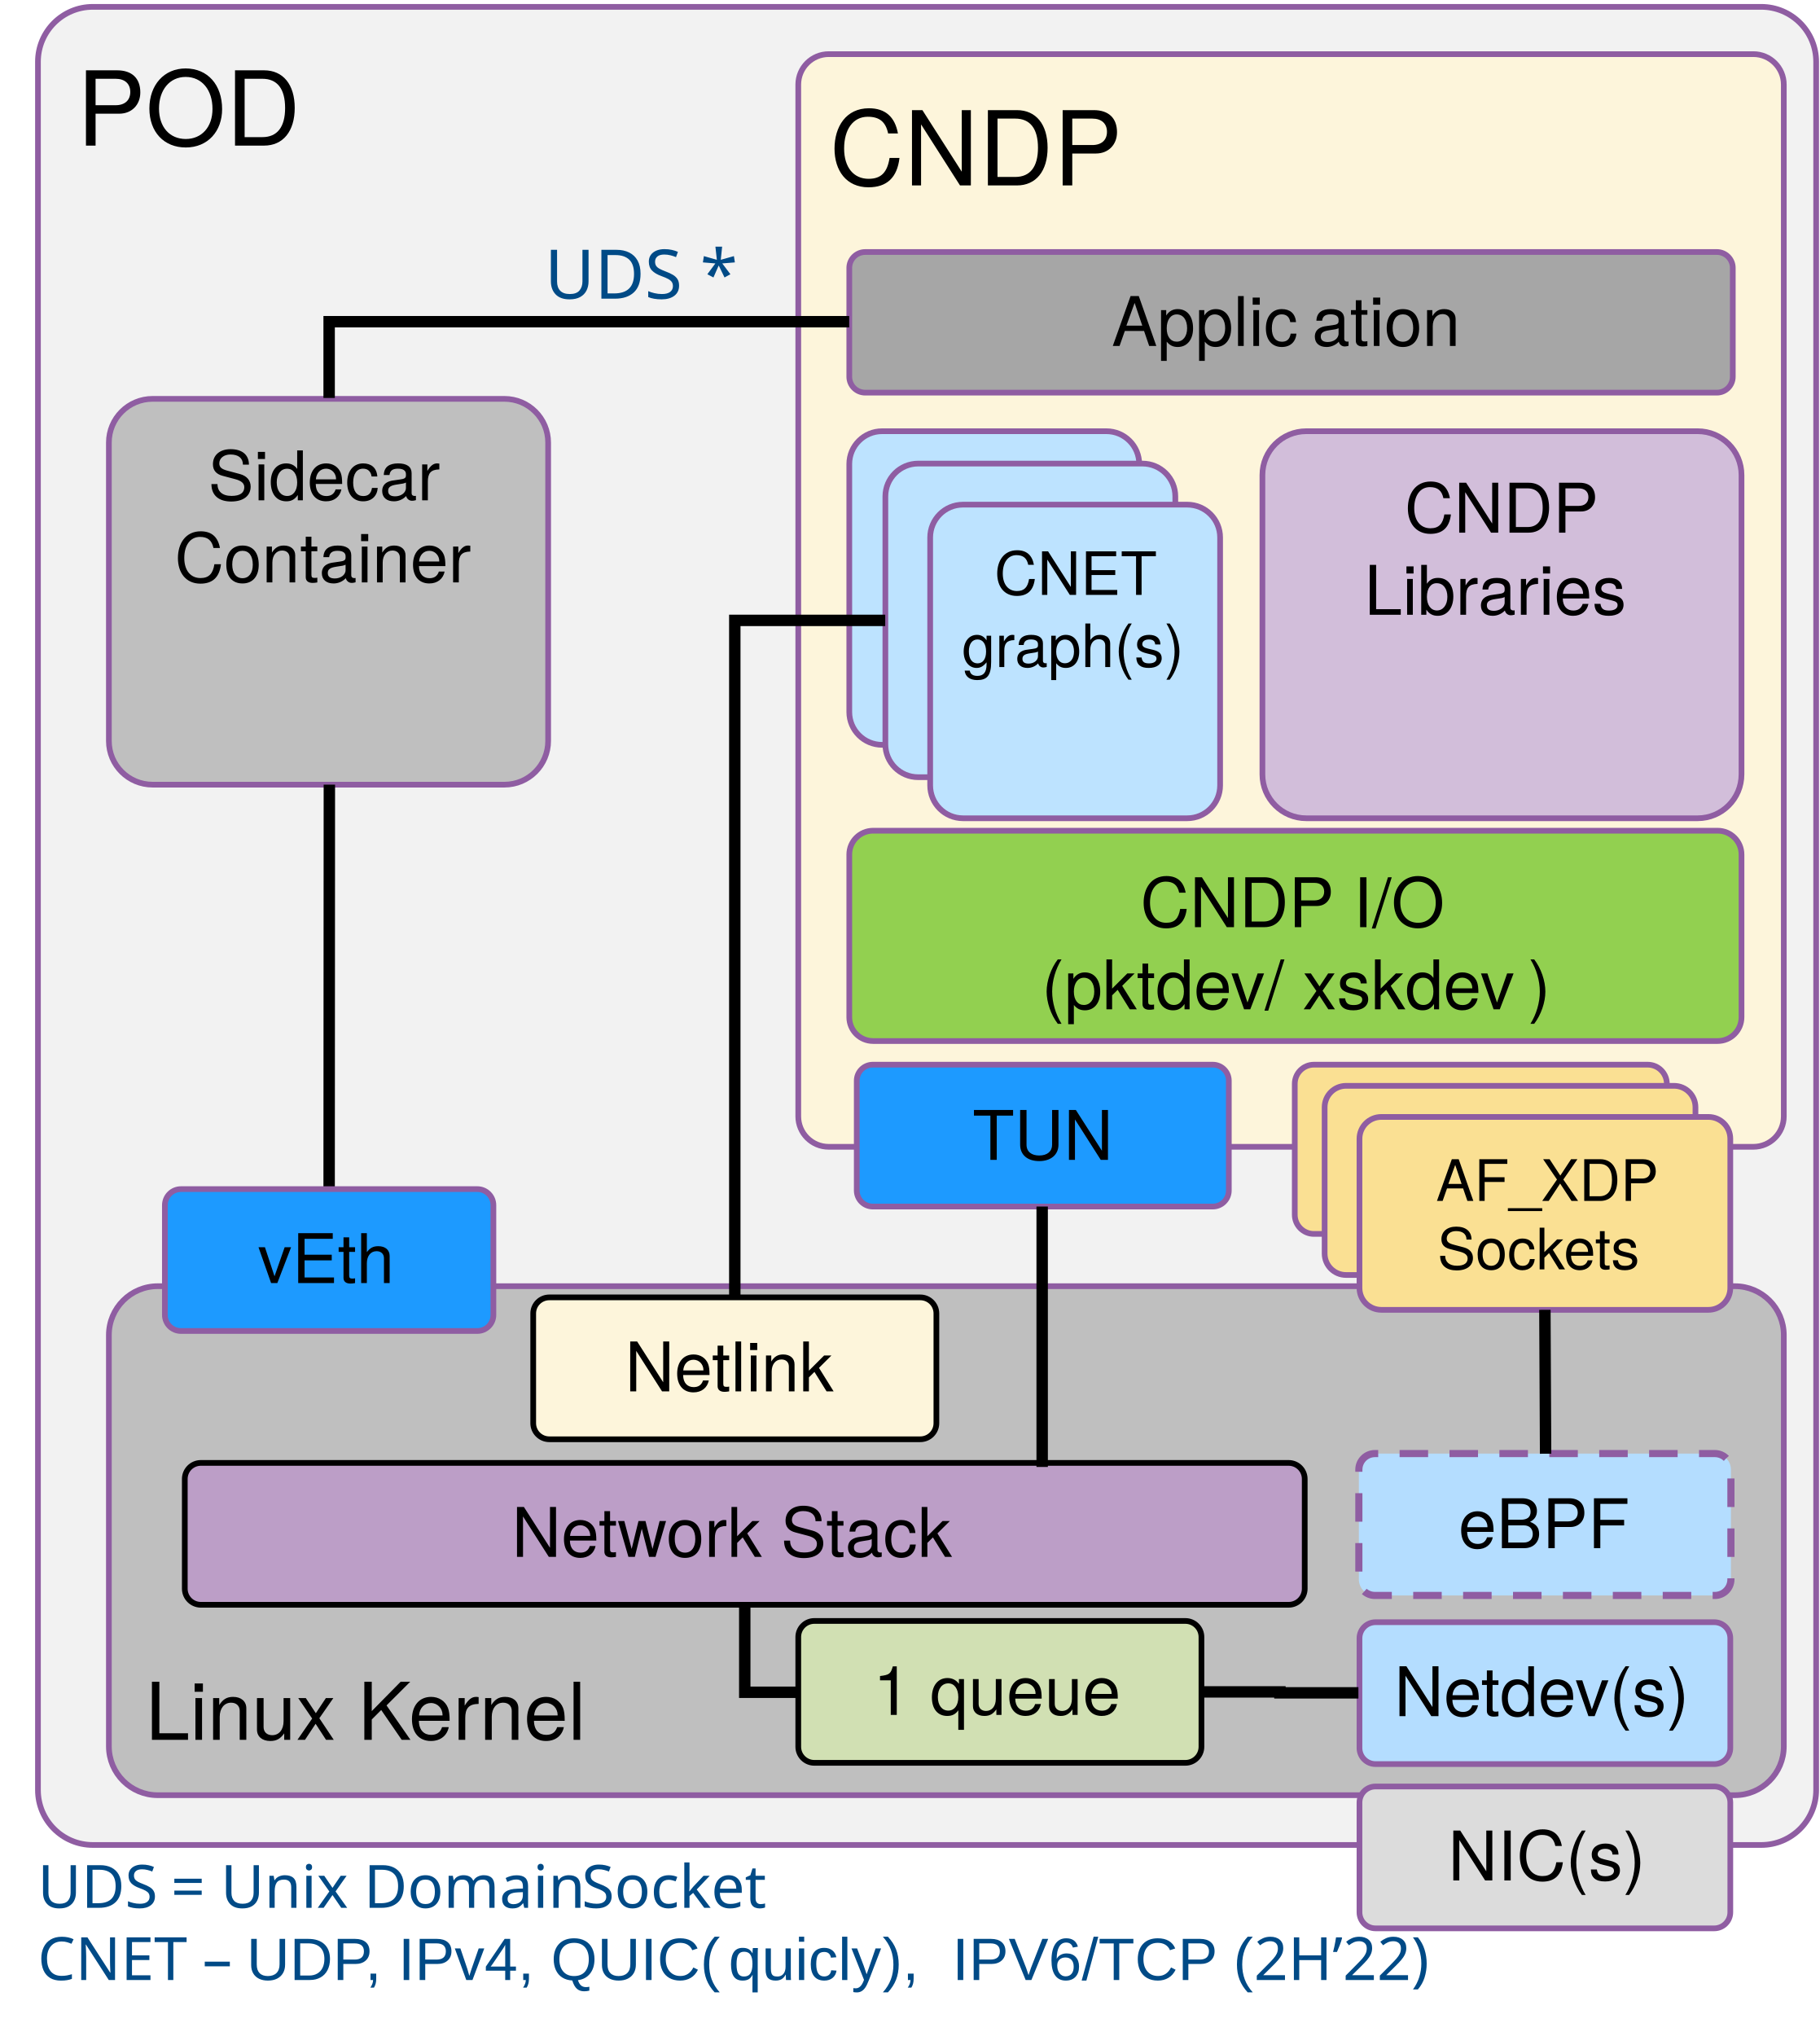
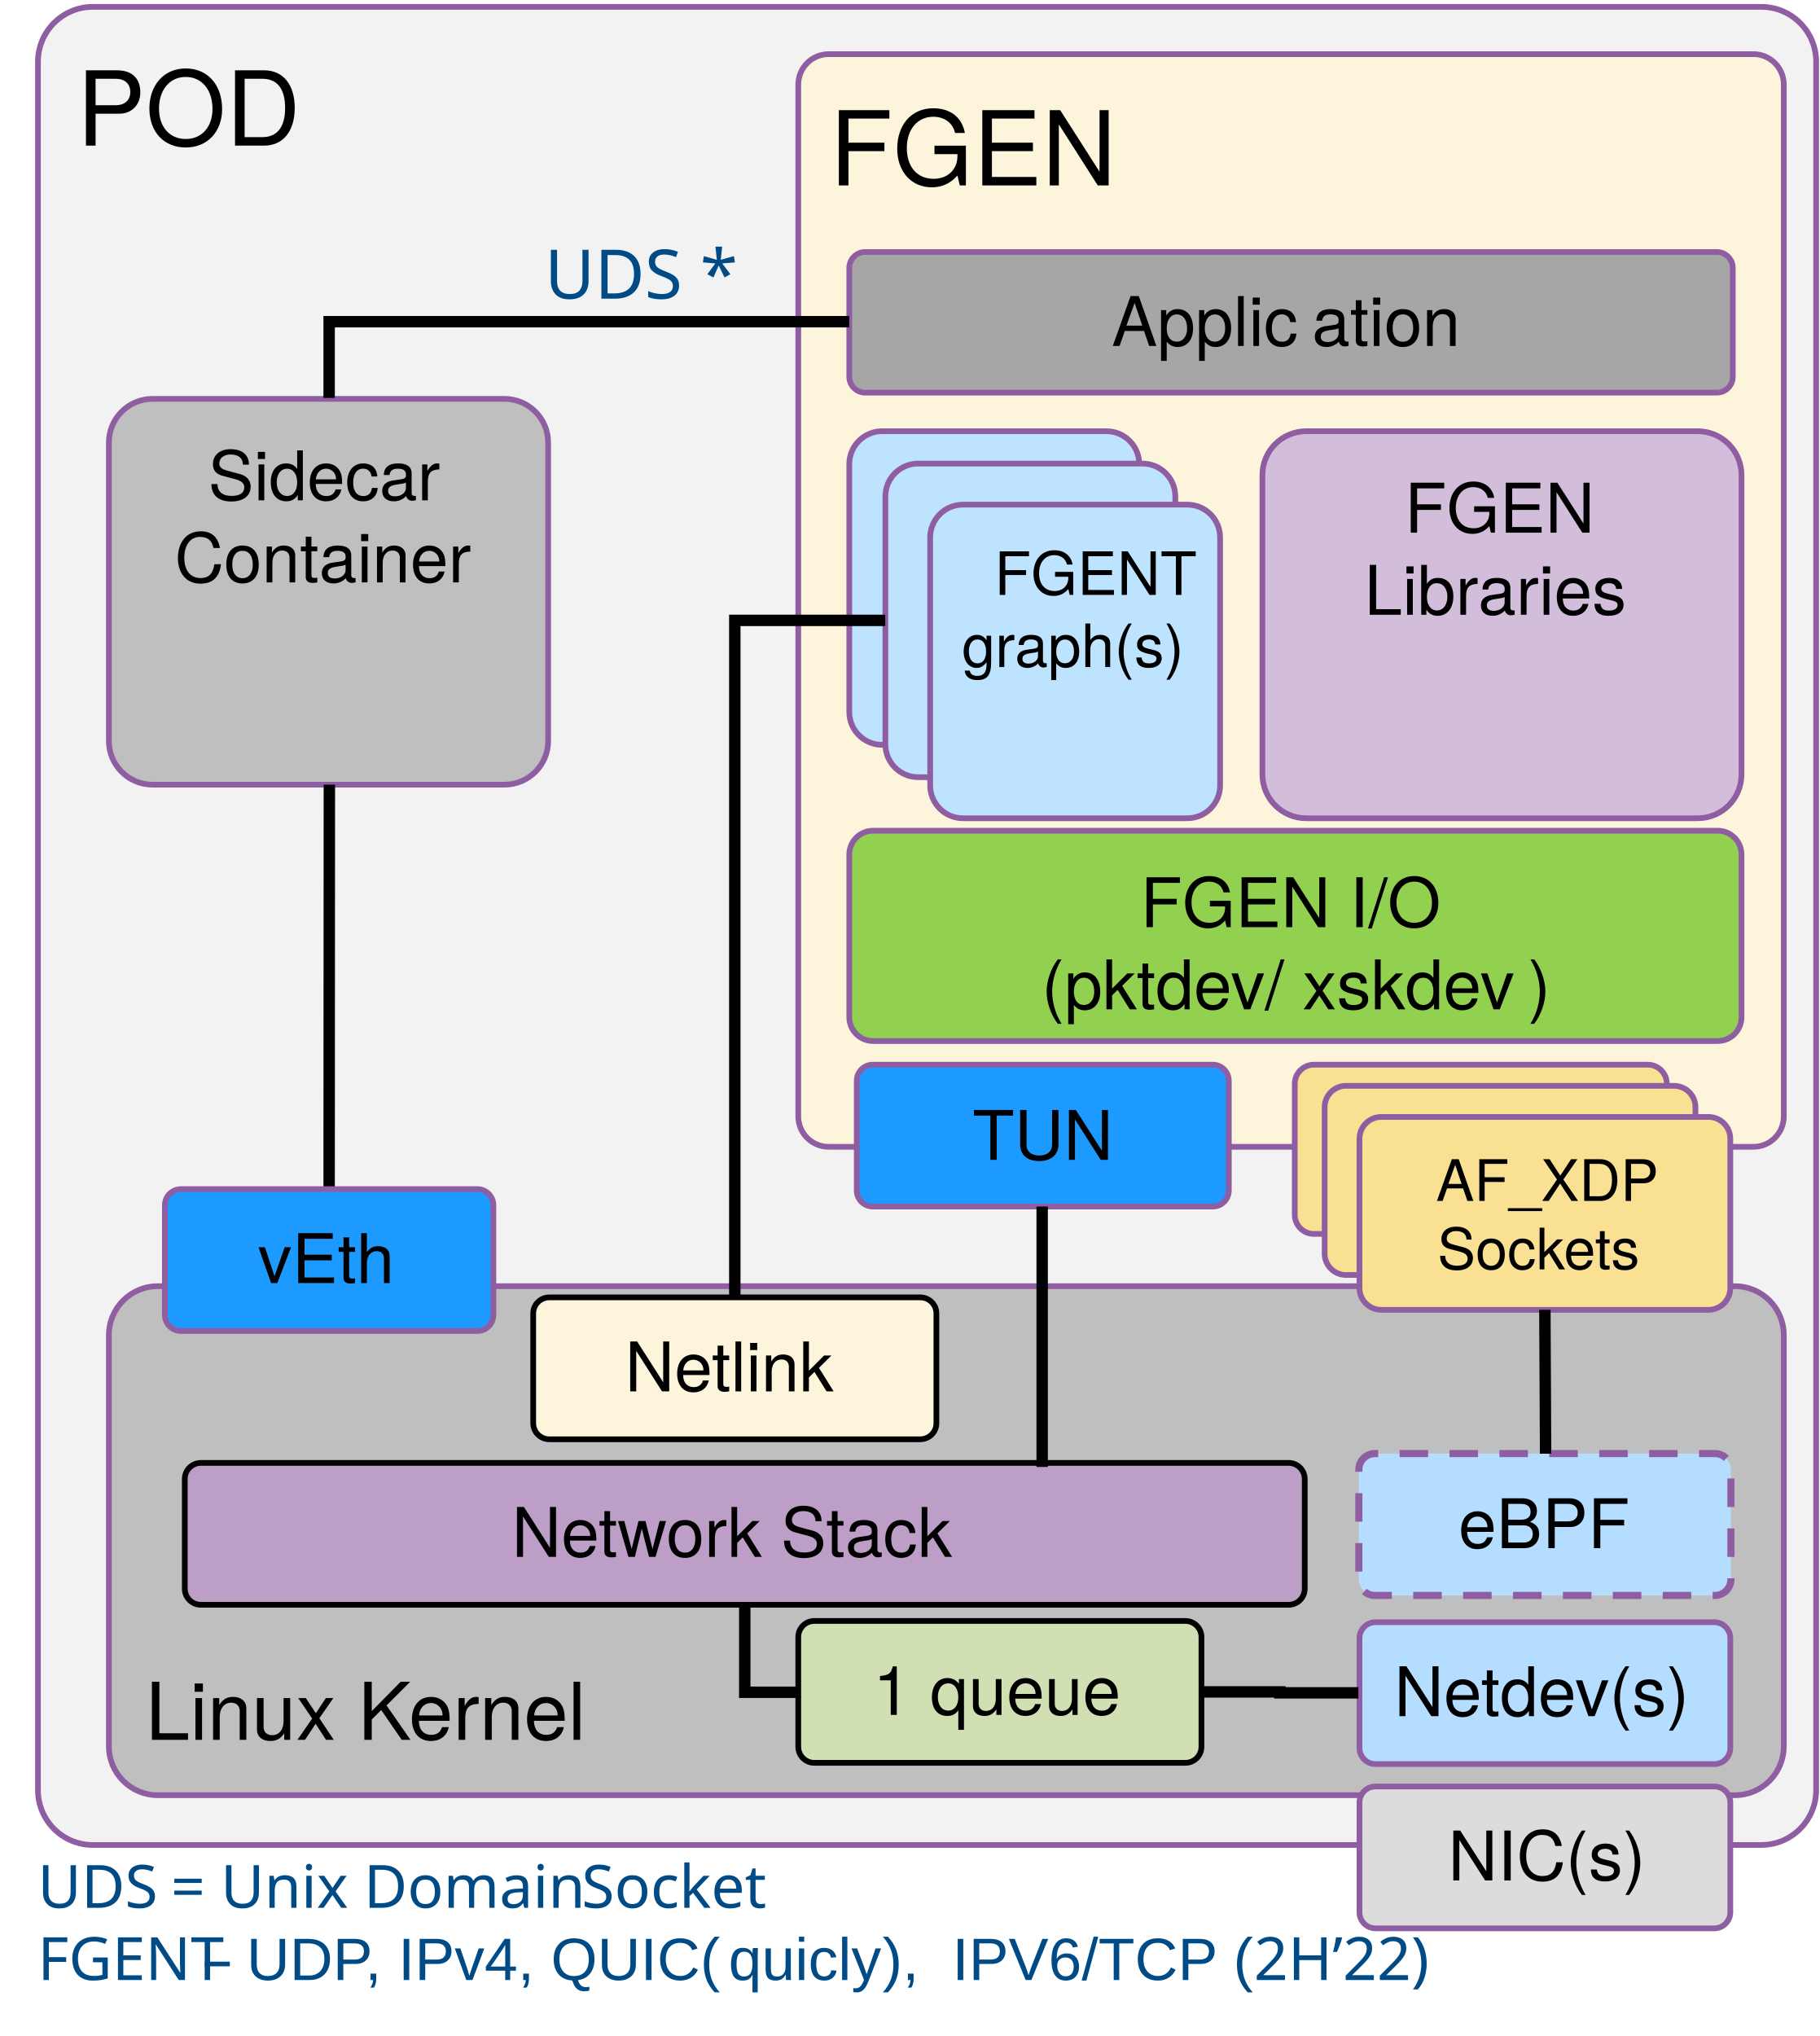
<svg xmlns="http://www.w3.org/2000/svg" width="1462" height="1636" xml:space="preserve" overflow="hidden">
  <defs>
    <clipPath id="clip0">
      <rect x="1347" y="545" width="1462" height="1636" />
    </clipPath>
  </defs>
  <g clip-path="url(#clip0)" transform="translate(-1347 -545)">
    <path d="M1377.5 594.642C1377.5 570.263 1397.26 550.5 1421.64 550.5L2762.36 550.5C2786.74 550.5 2806.5 570.263 2806.5 594.642L2806.5 1983.36C2806.5 2007.74 2786.74 2027.5 2762.36 2027.5L1421.64 2027.5C1397.26 2027.5 1377.5 2007.74 1377.5 1983.36Z" stroke="#8F5DA2" stroke-width="4.583" stroke-linecap="butt" stroke-linejoin="miter" stroke-miterlimit="4" stroke-opacity="1" fill="#F2F2F2" fill-rule="evenodd" fill-opacity="1" />
    <text fill="#000000" fill-opacity="1" font-family="Helvetica Neue,Helvetica Neue_MSFontService,sans-serif" font-style="normal" font-variant="normal" font-weight="500" font-stretch="normal" font-size="83" text-anchor="start" direction="ltr" writing-mode="lr-tb" unicode-bidi="normal" text-decoration="none" transform="matrix(1 0 0 1 1408.54 662)">POD</text>
    <path d="M1988.5 612.965C1988.5 599.453 1999.45 588.5 2012.96 588.5L2756.03 588.5C2769.54 588.5 2780.49 599.453 2780.49 612.965L2780.49 1442.04C2780.49 1455.55 2769.54 1466.5 2756.03 1466.5L2012.96 1466.5C1999.45 1466.5 1988.5 1455.55 1988.5 1442.04Z" stroke="#8F5DA2" stroke-width="4.583" stroke-linecap="butt" stroke-linejoin="miter" stroke-miterlimit="4" stroke-opacity="1" fill="#FDF5DB" fill-rule="evenodd" fill-opacity="1" />
-     <text fill="#000000" fill-opacity="1" font-family="Helvetica Neue,Helvetica Neue_MSFontService,sans-serif" font-style="normal" font-variant="normal" font-weight="500" font-stretch="normal" font-size="83" text-anchor="start" direction="ltr" writing-mode="lr-tb" unicode-bidi="normal" text-decoration="none" transform="matrix(1 0 0 1 2013.65 694)">CNDP</text>
+     <text fill="#000000" fill-opacity="1" font-family="Helvetica Neue,Helvetica Neue_MSFontService,sans-serif" font-style="normal" font-variant="normal" font-weight="500" font-stretch="normal" font-size="83" text-anchor="start" direction="ltr" writing-mode="lr-tb" unicode-bidi="normal" text-decoration="none" transform="matrix(1 0 0 1 2013.65 694)">FGEN</text>
    <path d="M2029.5 917.892C2029.5 903.316 2041.32 891.5 2055.89 891.5L2236.11 891.5C2250.68 891.5 2262.5 903.316 2262.5 917.892L2262.5 1117.11C2262.5 1131.68 2250.68 1143.5 2236.11 1143.5L2055.89 1143.5C2041.32 1143.5 2029.5 1131.68 2029.5 1117.11Z" stroke="#8F5DA2" stroke-width="4.583" stroke-linecap="butt" stroke-linejoin="miter" stroke-miterlimit="4" stroke-opacity="1" fill="#BDE3FF" fill-rule="evenodd" fill-opacity="1" />
    <path d="M2029.5 760.299C2029.5 753.231 2035.23 747.5 2042.3 747.5L2726.7 747.5C2733.77 747.5 2739.5 753.231 2739.5 760.299L2739.5 847.701C2739.5 854.769 2733.77 860.5 2726.7 860.5L2042.3 860.5C2035.23 860.5 2029.5 854.769 2029.5 847.701Z" stroke="#8F5DA2" stroke-width="4.583" stroke-linecap="butt" stroke-linejoin="miter" stroke-miterlimit="4" stroke-opacity="1" fill="#A6A6A6" fill-rule="evenodd" fill-opacity="1" />
    <text fill="#000000" fill-opacity="1" font-family="Helvetica Neue,Helvetica Neue_MSFontService,sans-serif" font-style="normal" font-variant="normal" font-weight="500" font-stretch="normal" font-size="55" text-anchor="start" direction="ltr" writing-mode="lr-tb" unicode-bidi="normal" text-decoration="none" transform="matrix(1 0 0 1 2240.32 823)">Applic<tspan fill="#000000" fill-opacity="1" font-family="Helvetica Neue,Helvetica Neue_MSFontService,sans-serif" font-style="normal" font-variant="normal" font-weight="500" font-stretch="normal" font-size="55" text-anchor="start" direction="ltr" writing-mode="lr-tb" unicode-bidi="normal" text-decoration="none" x="160.99" y="0">ation</tspan>
    </text>
    <path d="M2058.5 943.892C2058.5 929.316 2070.32 917.5 2084.89 917.5L2265.11 917.5C2279.68 917.5 2291.5 929.316 2291.5 943.892L2291.5 1143.11C2291.5 1157.68 2279.68 1169.5 2265.11 1169.5L2084.89 1169.5C2070.32 1169.5 2058.5 1157.68 2058.5 1143.11Z" stroke="#8F5DA2" stroke-width="4.583" stroke-linecap="butt" stroke-linejoin="miter" stroke-miterlimit="4" stroke-opacity="1" fill="#BDE3FF" fill-rule="evenodd" fill-opacity="1" />
    <path d="M2094.5 976.892C2094.5 962.316 2106.32 950.5 2120.89 950.5L2301.11 950.5C2315.68 950.5 2327.5 962.316 2327.5 976.892L2327.5 1176.11C2327.5 1190.68 2315.68 1202.5 2301.11 1202.5L2120.89 1202.5C2106.32 1202.5 2094.5 1190.68 2094.5 1176.11Z" stroke="#8F5DA2" stroke-width="4.583" stroke-linecap="butt" stroke-linejoin="miter" stroke-miterlimit="4" stroke-opacity="1" fill="#BDE3FF" fill-rule="evenodd" fill-opacity="1" />
-     <text fill="#000000" fill-opacity="1" font-family="Helvetica Neue,Helvetica Neue_MSFontService,sans-serif" font-style="normal" font-variant="normal" font-weight="500" font-stretch="normal" font-size="48" text-anchor="start" direction="ltr" writing-mode="lr-tb" unicode-bidi="normal" text-decoration="none" transform="matrix(1 0 0 1 2146.09 1023)">CNET <tspan fill="#000000" fill-opacity="1" font-family="Helvetica Neue,Helvetica Neue_MSFontService,sans-serif" font-style="normal" font-variant="normal" font-weight="500" font-stretch="normal" font-size="48" text-anchor="start" direction="ltr" writing-mode="lr-tb" unicode-bidi="normal" text-decoration="none" x="-26.056" y="58">graph(s)</tspan>
+     <text fill="#000000" fill-opacity="1" font-family="Helvetica Neue,Helvetica Neue_MSFontService,sans-serif" font-style="normal" font-variant="normal" font-weight="500" font-stretch="normal" font-size="48" text-anchor="start" direction="ltr" writing-mode="lr-tb" unicode-bidi="normal" text-decoration="none" transform="matrix(1 0 0 1 2146.09 1023)">FGENT <tspan fill="#000000" fill-opacity="1" font-family="Helvetica Neue,Helvetica Neue_MSFontService,sans-serif" font-style="normal" font-variant="normal" font-weight="500" font-stretch="normal" font-size="48" text-anchor="start" direction="ltr" writing-mode="lr-tb" unicode-bidi="normal" text-decoration="none" x="-26.056" y="58">graph(s)</tspan>
    </text>
    <path d="M2361.5 926.727C2361.5 907.271 2377.27 891.5 2396.73 891.5L2711.27 891.5C2730.73 891.5 2746.5 907.271 2746.5 926.727L2746.5 1167.27C2746.5 1186.73 2730.73 1202.5 2711.27 1202.5L2396.73 1202.5C2377.27 1202.5 2361.5 1186.73 2361.5 1167.27Z" stroke="#8F5DA2" stroke-width="4.583" stroke-linecap="butt" stroke-linejoin="miter" stroke-miterlimit="4" stroke-opacity="1" fill="#D2BEDA" fill-rule="evenodd" fill-opacity="1" />
-     <text fill="#000000" fill-opacity="1" font-family="Helvetica Neue,Helvetica Neue_MSFontService,sans-serif" font-style="normal" font-variant="normal" font-weight="500" font-stretch="normal" font-size="55" text-anchor="start" direction="ltr" writing-mode="lr-tb" unicode-bidi="normal" text-decoration="none" transform="matrix(1 0 0 1 2475.75 973)">CNDP <tspan fill="#000000" fill-opacity="1" font-family="Helvetica Neue,Helvetica Neue_MSFontService,sans-serif" font-style="normal" font-variant="normal" font-weight="500" font-stretch="normal" font-size="55" text-anchor="start" direction="ltr" writing-mode="lr-tb" unicode-bidi="normal" text-decoration="none" x="-32.381" y="66">Libraries</tspan>
+     <text fill="#000000" fill-opacity="1" font-family="Helvetica Neue,Helvetica Neue_MSFontService,sans-serif" font-style="normal" font-variant="normal" font-weight="500" font-stretch="normal" font-size="55" text-anchor="start" direction="ltr" writing-mode="lr-tb" unicode-bidi="normal" text-decoration="none" transform="matrix(1 0 0 1 2475.75 973)">FGEN <tspan fill="#000000" fill-opacity="1" font-family="Helvetica Neue,Helvetica Neue_MSFontService,sans-serif" font-style="normal" font-variant="normal" font-weight="500" font-stretch="normal" font-size="55" text-anchor="start" direction="ltr" writing-mode="lr-tb" unicode-bidi="normal" text-decoration="none" x="-32.381" y="66">Libraries</tspan>
    </text>
    <path d="M2029.5 1231.64C2029.5 1221.07 2038.07 1212.5 2048.64 1212.5L2727.36 1212.5C2737.93 1212.5 2746.5 1221.07 2746.5 1231.64L2746.5 1362.36C2746.5 1372.93 2737.93 1381.5 2727.36 1381.5L2048.64 1381.5C2038.07 1381.5 2029.5 1372.93 2029.5 1362.36Z" stroke="#8F5DA2" stroke-width="4.583" stroke-linecap="butt" stroke-linejoin="miter" stroke-miterlimit="4" stroke-opacity="1" fill="#92D050" fill-rule="evenodd" fill-opacity="1" />
-     <text fill="#000000" fill-opacity="1" font-family="Helvetica Neue,Helvetica Neue_MSFontService,sans-serif" font-style="normal" font-variant="normal" font-weight="500" font-stretch="normal" font-size="55" text-anchor="start" direction="ltr" writing-mode="lr-tb" unicode-bidi="normal" text-decoration="none" transform="matrix(1 0 0 1 2263.41 1290)">CNDP I/O<tspan fill="#000000" fill-opacity="1" font-family="Helvetica Neue,Helvetica Neue_MSFontService,sans-serif" font-style="normal" font-variant="normal" font-weight="500" font-stretch="normal" font-size="55" text-anchor="start" direction="ltr" writing-mode="lr-tb" unicode-bidi="normal" text-decoration="none" x="-79.338" y="66">(pktdev/</tspan>
+     <text fill="#000000" fill-opacity="1" font-family="Helvetica Neue,Helvetica Neue_MSFontService,sans-serif" font-style="normal" font-variant="normal" font-weight="500" font-stretch="normal" font-size="55" text-anchor="start" direction="ltr" writing-mode="lr-tb" unicode-bidi="normal" text-decoration="none" transform="matrix(1 0 0 1 2263.41 1290)">FGEN I/O<tspan fill="#000000" fill-opacity="1" font-family="Helvetica Neue,Helvetica Neue_MSFontService,sans-serif" font-style="normal" font-variant="normal" font-weight="500" font-stretch="normal" font-size="55" text-anchor="start" direction="ltr" writing-mode="lr-tb" unicode-bidi="normal" text-decoration="none" x="-79.338" y="66">(pktdev/</tspan>
      <tspan fill="#000000" fill-opacity="1" font-family="Helvetica Neue,Helvetica Neue_MSFontService,sans-serif" font-style="normal" font-variant="normal" font-weight="500" font-stretch="normal" font-size="55" text-anchor="start" direction="ltr" writing-mode="lr-tb" unicode-bidi="normal" text-decoration="none" x="130.35" y="66">xskdev</tspan>
      <tspan fill="#000000" fill-opacity="1" font-family="Helvetica Neue,Helvetica Neue_MSFontService,sans-serif" font-style="normal" font-variant="normal" font-weight="500" font-stretch="normal" font-size="55" text-anchor="start" direction="ltr" writing-mode="lr-tb" unicode-bidi="normal" text-decoration="none" x="311.392" y="66">)</tspan>
    </text>
    <path d="M2035.5 1413.41C2035.5 1406.28 2041.28 1400.5 2048.41 1400.5L2321.59 1400.5C2328.72 1400.5 2334.5 1406.28 2334.5 1413.41L2334.5 1501.59C2334.5 1508.72 2328.72 1514.5 2321.59 1514.5L2048.41 1514.5C2041.28 1514.5 2035.5 1508.72 2035.5 1501.59Z" stroke="#8F5DA2" stroke-width="4.583" stroke-linecap="butt" stroke-linejoin="miter" stroke-miterlimit="4" stroke-opacity="1" fill="#1D9AFF" fill-rule="evenodd" fill-opacity="1" />
    <text fill="#000000" fill-opacity="1" font-family="Helvetica Neue,Helvetica Neue_MSFontService,sans-serif" font-style="normal" font-variant="normal" font-weight="500" font-stretch="normal" font-size="55" text-anchor="start" direction="ltr" writing-mode="lr-tb" unicode-bidi="normal" text-decoration="none" transform="matrix(1 0 0 1 2128.53 1477)">TUN</text>
    <path d="M2387.5 1415.9C2387.5 1407.4 2394.4 1400.5 2402.9 1400.5L2671.09 1400.5C2679.6 1400.5 2686.5 1407.4 2686.5 1415.9L2686.5 1521.1C2686.5 1529.6 2679.6 1536.5 2671.09 1536.5L2402.9 1536.5C2394.4 1536.5 2387.5 1529.6 2387.5 1521.1Z" stroke="#8F5DA2" stroke-width="4.583" stroke-linecap="butt" stroke-linejoin="miter" stroke-miterlimit="4" stroke-opacity="1" fill="#FAE093" fill-rule="evenodd" fill-opacity="1" />
    <path d="M1434.5 1617.79C1434.5 1596.09 1452.09 1578.5 1473.79 1578.5L2741.21 1578.5C2762.91 1578.5 2780.5 1596.09 2780.5 1617.79L2780.5 1948.21C2780.5 1969.91 2762.91 1987.5 2741.21 1987.5L1473.79 1987.5C1452.09 1987.5 1434.5 1969.91 1434.5 1948.21Z" stroke="#8F5DA2" stroke-width="4.583" stroke-linecap="butt" stroke-linejoin="miter" stroke-miterlimit="4" stroke-opacity="1" fill="#BFBFBF" fill-rule="evenodd" fill-opacity="1" />
    <text fill="#000000" fill-opacity="1" font-family="Helvetica Neue,Helvetica Neue_MSFontService,sans-serif" font-style="normal" font-variant="normal" font-weight="500" font-stretch="normal" font-size="64" text-anchor="start" direction="ltr" writing-mode="lr-tb" unicode-bidi="normal" text-decoration="none" transform="matrix(1 0 0 1 1463.98 1943)">Linux Kernel</text>
    <path d="M2439 1725.91C2439 1718.78 2444.78 1713 2451.91 1713L2725.09 1713C2732.22 1713 2738 1718.78 2738 1725.91L2738 1814.09C2738 1821.22 2732.22 1827 2725.09 1827L2451.91 1827C2444.78 1827 2439 1821.22 2439 1814.09Z" stroke="#8F5DA2" stroke-width="5.729" stroke-linecap="butt" stroke-linejoin="miter" stroke-miterlimit="4" stroke-dasharray="22.917 17.188" stroke-opacity="1" fill="#B4DDFF" fill-rule="evenodd" fill-opacity="1" />
    <text fill="#000000" fill-opacity="1" font-family="Helvetica Neue,Helvetica Neue_MSFontService,sans-serif" font-style="normal" font-variant="normal" font-weight="500" font-stretch="normal" font-size="55" text-anchor="start" direction="ltr" writing-mode="lr-tb" unicode-bidi="normal" text-decoration="none" transform="matrix(1 0 0 1 2519.03 1789)">eBPF</text>
    <path d="M2439.5 1861.41C2439.5 1854.28 2445.28 1848.5 2452.41 1848.5L2724.59 1848.5C2731.72 1848.5 2737.5 1854.28 2737.5 1861.41L2737.5 1949.59C2737.5 1956.72 2731.72 1962.5 2724.59 1962.5L2452.41 1962.5C2445.28 1962.5 2439.5 1956.72 2439.5 1949.59Z" stroke="#8F5DA2" stroke-width="4.583" stroke-linecap="butt" stroke-linejoin="miter" stroke-miterlimit="4" stroke-opacity="1" fill="#B4DDFF" fill-rule="evenodd" fill-opacity="1" />
    <text fill="#000000" fill-opacity="1" font-family="Helvetica Neue,Helvetica Neue_MSFontService,sans-serif" font-style="normal" font-variant="normal" font-weight="500" font-stretch="normal" font-size="55" text-anchor="start" direction="ltr" writing-mode="lr-tb" unicode-bidi="normal" text-decoration="none" transform="matrix(1 0 0 1 2467.46 1924)">Netdev(s)</text>
    <path d="M1434.5 900.614C1434.5 881.221 1450.22 865.5 1469.61 865.5L1752.39 865.5C1771.78 865.5 1787.5 881.221 1787.5 900.614L1787.5 1140.39C1787.5 1159.78 1771.78 1175.5 1752.39 1175.5L1469.61 1175.5C1450.22 1175.5 1434.5 1159.78 1434.5 1140.39Z" stroke="#8F5DA2" stroke-width="4.583" stroke-linecap="butt" stroke-linejoin="miter" stroke-miterlimit="4" stroke-opacity="1" fill="#BFBFBF" fill-rule="evenodd" fill-opacity="1" />
    <text fill="#000000" fill-opacity="1" font-family="Helvetica Neue,Helvetica Neue_MSFontService,sans-serif" font-style="normal" font-variant="normal" font-weight="500" font-stretch="normal" font-size="55" text-anchor="start" direction="ltr" writing-mode="lr-tb" unicode-bidi="normal" text-decoration="none" transform="matrix(1 0 0 1 1514.27 947)">Sidecar<tspan fill="#000000" fill-opacity="1" font-family="Helvetica Neue,Helvetica Neue_MSFontService,sans-serif" font-style="normal" font-variant="normal" font-weight="500" font-stretch="normal" font-size="55" text-anchor="start" direction="ltr" writing-mode="lr-tb" unicode-bidi="normal" text-decoration="none" x="-26.927" y="66">C</tspan>
      <tspan fill="#000000" fill-opacity="1" font-family="Helvetica Neue,Helvetica Neue_MSFontService,sans-serif" font-style="normal" font-variant="normal" font-weight="500" font-stretch="normal" font-size="55" text-anchor="start" direction="ltr" writing-mode="lr-tb" unicode-bidi="normal" text-decoration="none" x="12.604" y="66">ontainer</tspan>
    </text>
    <path d="M1611.5 864.773 1611.5 803.5 2029.43 803.5" stroke="#000000" stroke-width="9.167" stroke-linecap="butt" stroke-linejoin="miter" stroke-miterlimit="4" stroke-opacity="1" fill="none" fill-rule="evenodd" />
    <text fill="#004A86" fill-opacity="1" font-family="Intel Clear,Intel Clear_MSFontService,sans-serif" font-style="normal" font-variant="normal" font-weight="400" font-stretch="normal" font-size="55" text-anchor="start" direction="ltr" writing-mode="lr-tb" unicode-bidi="normal" text-decoration="none" transform="matrix(1 0 0 1 1784.76 785)">UDS *<tspan fill="#004A86" fill-opacity="1" font-family="Intel Clear,Intel Clear_MSFontService,sans-serif" font-style="normal" font-variant="normal" font-weight="400" font-stretch="normal" font-size="48" text-anchor="start" direction="ltr" writing-mode="lr-tb" unicode-bidi="normal" text-decoration="none" x="-407.477" y="1293">UDS </tspan>
      <tspan fill="#004A86" fill-opacity="1" font-family="Intel Clear,Intel Clear_MSFontService,sans-serif" font-style="normal" font-variant="normal" font-weight="400" font-stretch="normal" font-size="48" text-anchor="start" direction="ltr" writing-mode="lr-tb" unicode-bidi="normal" text-decoration="none" x="-300.342" y="1293">= Unix Domain </tspan>
      <tspan fill="#004A86" fill-opacity="1" font-family="Intel Clear,Intel Clear_MSFontService,sans-serif" font-style="normal" font-variant="normal" font-weight="400" font-stretch="normal" font-size="48" text-anchor="start" direction="ltr" writing-mode="lr-tb" unicode-bidi="normal" text-decoration="none" x="29.658" y="1293">Socket</tspan>
-       <tspan fill="#004A86" fill-opacity="1" font-family="Intel Clear,Intel Clear_MSFontService,sans-serif" font-style="normal" font-variant="normal" font-weight="400" font-stretch="normal" font-size="48" text-anchor="start" direction="ltr" writing-mode="lr-tb" unicode-bidi="normal" text-decoration="none" x="-407.477" y="1351">CNET </tspan>
+       <tspan fill="#004A86" fill-opacity="1" font-family="Intel Clear,Intel Clear_MSFontService,sans-serif" font-style="normal" font-variant="normal" font-weight="400" font-stretch="normal" font-size="48" text-anchor="start" direction="ltr" writing-mode="lr-tb" unicode-bidi="normal" text-decoration="none" x="-407.477" y="1351">FGENT </tspan>
      <tspan fill="#004A86" fill-opacity="1" font-family="Intel Clear,Intel Clear_MSFontService,sans-serif" font-style="normal" font-variant="normal" font-weight="400" font-stretch="normal" font-size="48" text-anchor="start" direction="ltr" writing-mode="lr-tb" unicode-bidi="normal" text-decoration="none" x="-275.134" y="1351">–</tspan>
      <tspan fill="#004A86" fill-opacity="1" font-family="Arial,Arial_MSFontService,sans-serif" font-style="normal" font-variant="normal" font-weight="400" font-stretch="normal" font-size="48" text-anchor="start" direction="ltr" writing-mode="lr-tb" unicode-bidi="normal" text-decoration="none" x="-239.613" y="1351">UDP, IPv4, QUIC(</tspan>
      <tspan fill="#004A86" fill-opacity="1" font-family="Arial,Arial_MSFontService,sans-serif" font-style="normal" font-variant="normal" font-weight="400" font-stretch="normal" font-size="48" text-anchor="start" direction="ltr" writing-mode="lr-tb" unicode-bidi="normal" text-decoration="none" x="147.679" y="1351">quicly</tspan>
      <tspan fill="#004A86" fill-opacity="1" font-family="Arial,Arial_MSFontService,sans-serif" font-style="normal" font-variant="normal" font-weight="400" font-stretch="normal" font-size="48" text-anchor="start" direction="ltr" writing-mode="lr-tb" unicode-bidi="normal" text-decoration="none" x="271.429" y="1351">),  IPV6/TCP (</tspan>
      <tspan fill="#004A86" fill-opacity="1" font-family="Intel Clear,Intel Clear_MSFontService,sans-serif" font-style="normal" font-variant="normal" font-weight="400" font-stretch="normal" font-size="48" text-anchor="start" direction="ltr" writing-mode="lr-tb" unicode-bidi="normal" text-decoration="none" x="569.919" y="1351">2H’22)</tspan>
    </text>
    <path d="M2411.5 1434.72C2411.5 1425.21 2419.21 1417.5 2428.72 1417.5L2692.28 1417.5C2701.79 1417.5 2709.5 1425.21 2709.5 1434.72L2709.5 1552.28C2709.5 1561.79 2701.79 1569.5 2692.28 1569.5L2428.72 1569.5C2419.21 1569.5 2411.5 1561.79 2411.5 1552.28Z" stroke="#8F5DA2" stroke-width="4.583" stroke-linecap="butt" stroke-linejoin="miter" stroke-miterlimit="4" stroke-opacity="1" fill="#FAE093" fill-rule="evenodd" fill-opacity="1" />
    <path d="M2439.5 1460.06C2439.5 1450.36 2447.36 1442.5 2457.06 1442.5L2719.94 1442.5C2729.64 1442.5 2737.5 1450.36 2737.5 1460.06L2737.5 1579.94C2737.5 1589.64 2729.64 1597.5 2719.94 1597.5L2457.06 1597.5C2447.36 1597.5 2439.5 1589.64 2439.5 1579.94Z" stroke="#8F5DA2" stroke-width="4.583" stroke-linecap="butt" stroke-linejoin="miter" stroke-miterlimit="4" stroke-opacity="1" fill="#FAE093" fill-rule="evenodd" fill-opacity="1" />
    <text fill="#000000" fill-opacity="1" font-family="Helvetica Neue,Helvetica Neue_MSFontService,sans-serif" font-style="normal" font-variant="normal" font-weight="500" font-stretch="normal" font-size="46" text-anchor="start" direction="ltr" writing-mode="lr-tb" unicode-bidi="normal" text-decoration="none" transform="matrix(1 0 0 1 2500.98 1510)">AF_XDP<tspan fill="#000000" fill-opacity="1" font-family="Helvetica Neue,Helvetica Neue_MSFontService,sans-serif" font-style="normal" font-variant="normal" font-weight="500" font-stretch="normal" font-size="46" text-anchor="start" direction="ltr" writing-mode="lr-tb" unicode-bidi="normal" text-decoration="none" x="1.146" y="55">Sockets</tspan>
    </text>
    <path d="M2439.5 1993.41C2439.5 1986.28 2445.28 1980.5 2452.41 1980.5L2724.59 1980.5C2731.72 1980.5 2737.5 1986.28 2737.5 1993.41L2737.5 2081.59C2737.5 2088.72 2731.72 2094.5 2724.59 2094.5L2452.41 2094.5C2445.28 2094.5 2439.5 2088.72 2439.5 2081.59Z" stroke="#8F5DA2" stroke-width="4.583" stroke-linecap="butt" stroke-linejoin="miter" stroke-miterlimit="4" stroke-opacity="1" fill="#DCDCDC" fill-rule="evenodd" fill-opacity="1" />
    <text fill="#000000" fill-opacity="1" font-family="Helvetica Neue,Helvetica Neue_MSFontService,sans-serif" font-style="normal" font-variant="normal" font-weight="500" font-stretch="normal" font-size="55" text-anchor="start" direction="ltr" writing-mode="lr-tb" unicode-bidi="normal" text-decoration="none" transform="matrix(1 0 0 1 2510.72 2056)">NIC<tspan fill="#000000" fill-opacity="1" font-family="Helvetica Neue,Helvetica Neue_MSFontService,sans-serif" font-style="normal" font-variant="normal" font-weight="500" font-stretch="normal" font-size="55" text-anchor="start" direction="ltr" writing-mode="lr-tb" unicode-bidi="normal" text-decoration="none" x="94.531" y="0">(s)</tspan>
    </text>
    <path d="M1495.5 1733.41C1495.5 1726.28 1501.28 1720.5 1508.41 1720.5L2382.59 1720.5C2389.72 1720.5 2395.5 1726.28 2395.5 1733.41L2395.5 1821.59C2395.5 1828.72 2389.72 1834.5 2382.59 1834.5L1508.41 1834.5C1501.28 1834.5 1495.5 1828.72 1495.5 1821.59Z" stroke="#000000" stroke-width="4.583" stroke-linecap="butt" stroke-linejoin="miter" stroke-miterlimit="4" stroke-opacity="1" fill="#BC9EC7" fill-rule="evenodd" fill-opacity="1" />
    <text fill="#000000" fill-opacity="1" font-family="Helvetica Neue,Helvetica Neue_MSFontService,sans-serif" font-style="normal" font-variant="normal" font-weight="500" font-stretch="normal" font-size="55" text-anchor="start" direction="ltr" writing-mode="lr-tb" unicode-bidi="normal" text-decoration="none" transform="matrix(1 0 0 1 1758.29 1796)">Network Stack</text>
    <path d="M1775.5 1600.41C1775.5 1593.28 1781.28 1587.5 1788.41 1587.5L2086.59 1587.5C2093.72 1587.5 2099.5 1593.28 2099.5 1600.41L2099.5 1688.59C2099.5 1695.72 2093.72 1701.5 2086.59 1701.5L1788.41 1701.5C1781.28 1701.5 1775.5 1695.72 1775.5 1688.59Z" stroke="#000000" stroke-width="4.583" stroke-linecap="butt" stroke-linejoin="miter" stroke-miterlimit="4" stroke-opacity="1" fill="#FDF5DB" fill-rule="evenodd" fill-opacity="1" />
    <text fill="#000000" fill-opacity="1" font-family="Helvetica Neue,Helvetica Neue_MSFontService,sans-serif" font-style="normal" font-variant="normal" font-weight="500" font-stretch="normal" font-size="55" text-anchor="start" direction="ltr" writing-mode="lr-tb" unicode-bidi="normal" text-decoration="none" transform="matrix(1 0 0 1 1849.27 1663)">Netlink</text>
    <path d="M1937.5 1587.56 1937.5 1043.5 2058.39 1043.5" stroke="#000000" stroke-width="9.167" stroke-linecap="butt" stroke-linejoin="miter" stroke-miterlimit="4" stroke-opacity="1" fill="none" fill-rule="evenodd" />
    <path d="M0 0 0.182 324.759" stroke="#000000" stroke-width="9.167" stroke-linecap="butt" stroke-linejoin="miter" stroke-miterlimit="4" stroke-opacity="1" fill="none" fill-rule="evenodd" transform="matrix(-1 0 0 1 1611.68 1175.5)" />
    <path d="M0 0 0 209.245" stroke="#000000" stroke-width="9.167" stroke-linecap="butt" stroke-linejoin="miter" stroke-miterlimit="4" stroke-opacity="1" fill="none" fill-rule="evenodd" transform="matrix(-1 0 0 1 2184.5 1514.5)" />
    <path d="M2588.5 1597.5 2589.07 1713.11" stroke="#000000" stroke-width="9.167" stroke-linecap="butt" stroke-linejoin="miter" stroke-miterlimit="4" stroke-opacity="1" fill="none" fill-rule="evenodd" />
    <path d="M1479.5 1513.41C1479.5 1506.28 1485.28 1500.5 1492.41 1500.5L1730.59 1500.5C1737.72 1500.5 1743.5 1506.28 1743.5 1513.41L1743.5 1601.59C1743.5 1608.72 1737.72 1614.5 1730.59 1614.5L1492.41 1614.5C1485.28 1614.5 1479.5 1608.72 1479.5 1601.59Z" stroke="#8F5DA2" stroke-width="4.583" stroke-linecap="butt" stroke-linejoin="miter" stroke-miterlimit="4" stroke-opacity="1" fill="#1D9AFF" fill-rule="evenodd" fill-opacity="1" />
    <text fill="#000000" fill-opacity="1" font-family="Helvetica Neue,Helvetica Neue_MSFontService,sans-serif" font-style="normal" font-variant="normal" font-weight="500" font-stretch="normal" font-size="55" text-anchor="start" direction="ltr" writing-mode="lr-tb" unicode-bidi="normal" text-decoration="none" transform="matrix(1 0 0 1 1554.19 1576)">vEth</text>
    <path d="M1988.5 1860.41C1988.5 1853.28 1994.28 1847.5 2001.41 1847.5L2299.59 1847.5C2306.72 1847.5 2312.5 1853.28 2312.5 1860.41L2312.5 1948.59C2312.5 1955.72 2306.72 1961.5 2299.59 1961.5L2001.41 1961.5C1994.28 1961.5 1988.5 1955.72 1988.5 1948.59Z" stroke="#000000" stroke-width="4.583" stroke-linecap="butt" stroke-linejoin="miter" stroke-miterlimit="4" stroke-opacity="1" fill="#D1E0B3" fill-rule="evenodd" fill-opacity="1" />
    <text fill="#000000" fill-opacity="1" font-family="Helvetica Neue,Helvetica Neue_MSFontService,sans-serif" font-style="normal" font-variant="normal" font-weight="500" font-stretch="normal" font-size="55" text-anchor="start" direction="ltr" writing-mode="lr-tb" unicode-bidi="normal" text-decoration="none" transform="matrix(1 0 0 1 2048.58 1923)">1 queue</text>
    <path d="M0 0 70.283 0 70.283 43.384" stroke="#000000" stroke-width="9.167" stroke-linecap="butt" stroke-linejoin="miter" stroke-miterlimit="4" stroke-opacity="1" fill="none" fill-rule="evenodd" transform="matrix(1.83697e-16 1 1 -1.83697e-16 1945.5 1834.5)" />
    <path d="M2312.5 1904.5 2375.57 1904.5 2375.57 1905.26 2438.64 1905.26" stroke="#000000" stroke-width="9.167" stroke-linecap="butt" stroke-linejoin="miter" stroke-miterlimit="4" stroke-opacity="1" fill="none" fill-rule="evenodd" />
  </g>
</svg>
